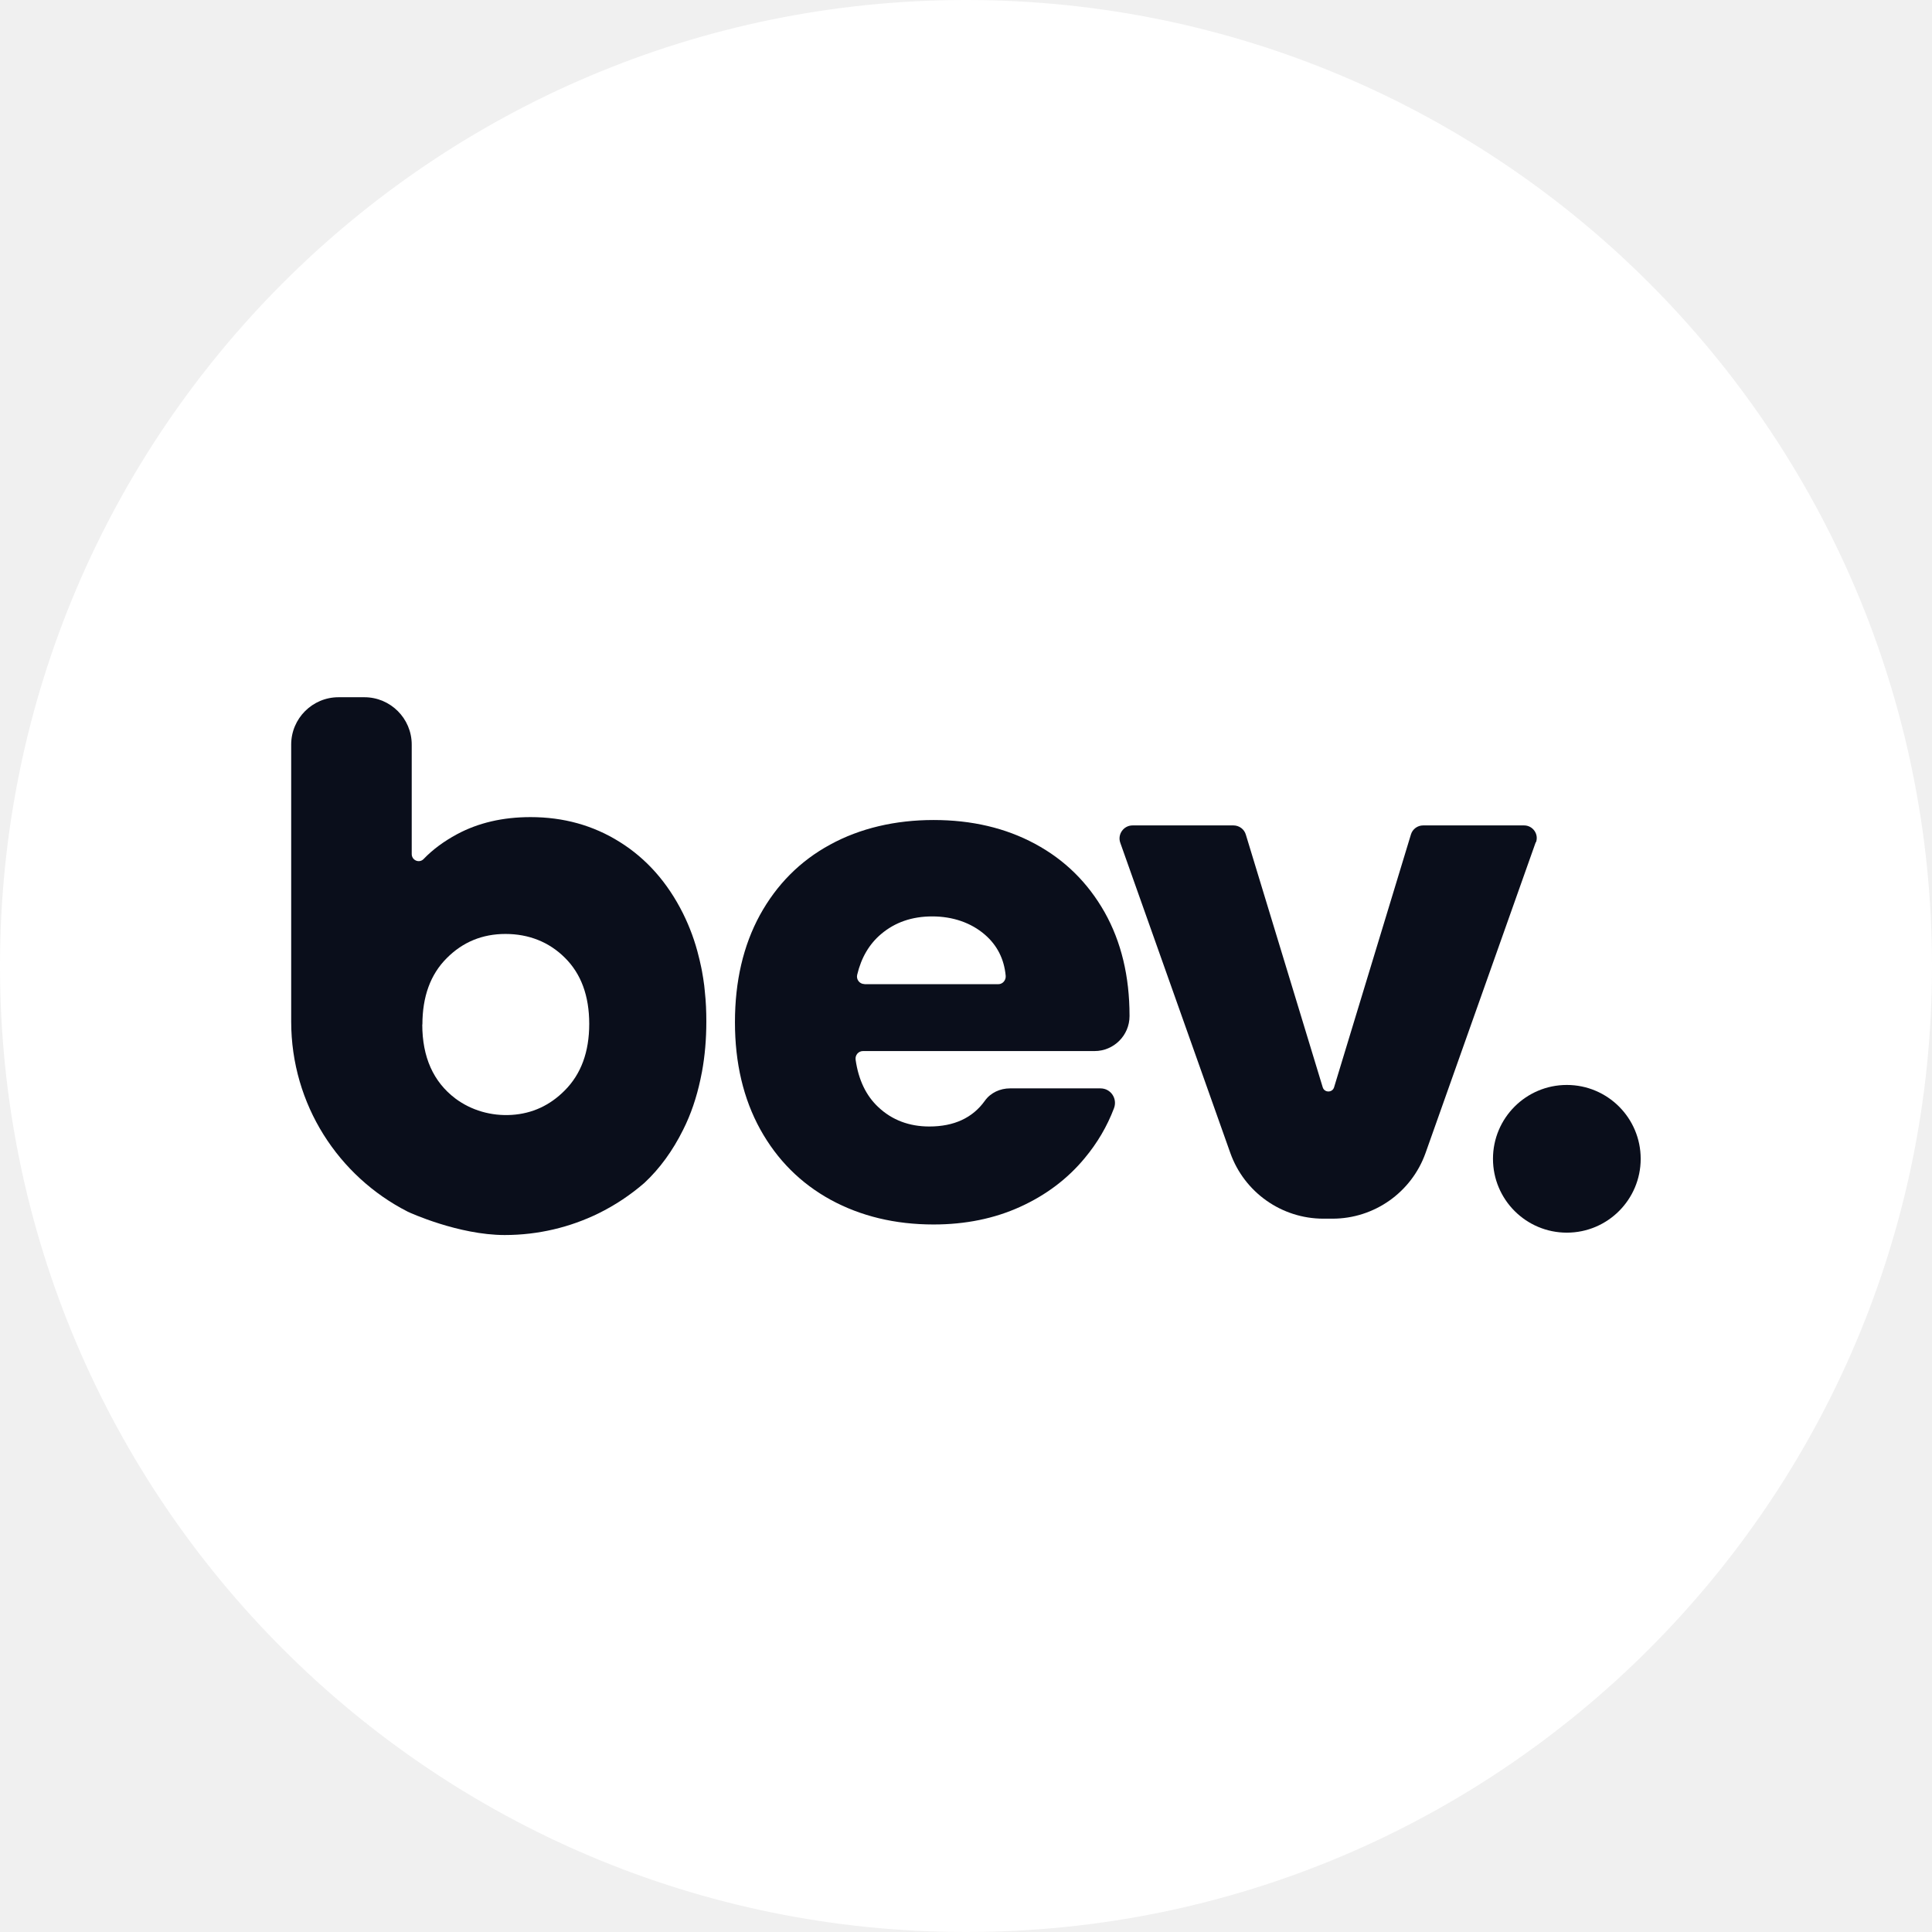
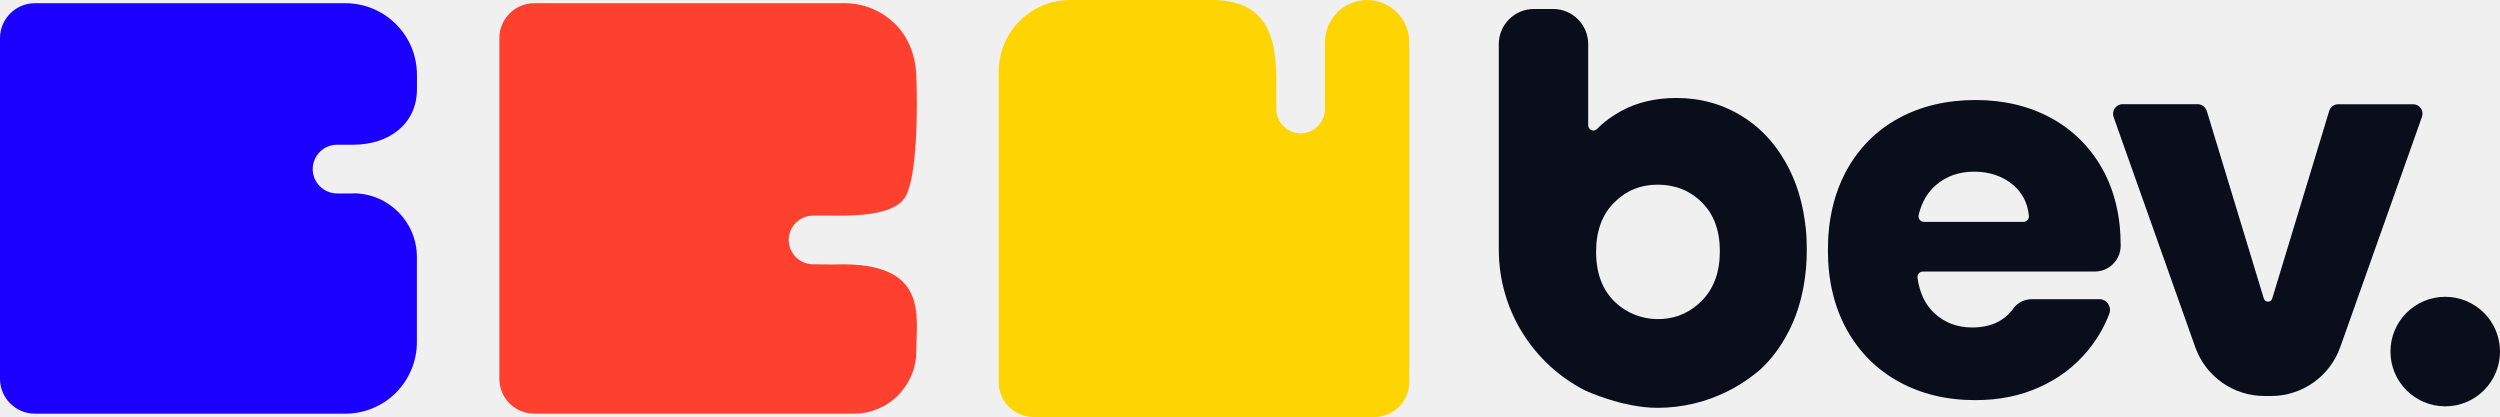
- <svg xmlns="http://www.w3.org/2000/svg" id="Layer_2" data-name="Layer 2" viewBox="0 0 146.5 146.5">
+ <svg xmlns="http://www.w3.org/2000/svg" id="Layer_2" data-name="Layer 2" viewBox="0 0 367.43 61.28">
  <defs>
    <style>
      .cls-1 {
+         fill: #1c00ff;
+       }
+ 
+       .cls-1, .cls-2, .cls-3 {
+         fill-rule: evenodd;
+       }
+ 
+       .cls-4 {
        isolation: isolate;
      }

      .cls-2 {
-         fill: #fff;
+         fill: #fe412e;
      }

      .cls-3 {
+         fill: #fed403;
+       }
+ 
+       .cls-5 {
        fill: #0a0e1b;
      }
    </style>
  </defs>
  <g id="Layer_1-2" data-name="Layer 1">
    <g>
-       <circle class="cls-2" cx="73.25" cy="73.25" r="73.25" />
-       <g>
-         <path class="cls-3" d="M53.45,75.22c-.02-.17-.03-.33-.05-.49-.05-.37-.1-.73-.17-1.09-.03-.19-.08-.38-.12-.57-.03-.17-.08-.34-.12-.51-.28-1.17-.69-2.27-1.2-3.3-1.17-2.34-2.77-4.15-4.79-5.41-2.02-1.27-4.28-1.89-6.77-1.89-2.1,0-3.96.43-5.58,1.3-.98.53-1.83,1.15-2.53,1.88-.33.34-.9.1-.9-.38v-8.3c0-1.98-1.61-3.59-3.59-3.59h-1.96c-1.98,0-3.59,1.61-3.59,3.59v21c0,6.3,3.59,11.75,8.84,14.42.11.06,3.86,1.77,7.35,1.77,2.55,0,4.96-.59,7.11-1.64,1.26-.62,2.43-1.4,3.48-2.31,1.17-1.09,2.15-2.44,2.94-4.03.59-1.17,1.02-2.45,1.31-3.81.04-.19.08-.39.12-.59.22-1.2.33-2.46.33-3.81,0-.77-.03-1.51-.11-2.23ZM32.03,77.69c0-2.12.61-3.8,1.84-5.03,1.22-1.23,2.71-1.84,4.46-1.84s3.3.6,4.51,1.81c1.22,1.21,1.84,2.88,1.84,5.01s-.62,3.81-1.86,5.05c-1.12,1.13-2.46,1.75-4.01,1.85s-3.08-.34-4.29-1.25c-1.66-1.26-2.5-3.13-2.5-5.61Z" />
-         <g class="cls-1">
-           <g class="cls-1">
-             <path class="cls-3" d="M85.65,77.02c0-2.99-.63-5.61-1.89-7.85-1.27-2.24-3.02-3.97-5.27-5.18-2.24-1.21-4.81-1.81-7.7-1.81s-5.57.62-7.85,1.87c-2.28,1.24-4.05,3.03-5.32,5.34-1.26,2.31-1.89,5.02-1.89,8.12s.64,5.81,1.92,8.13c1.28,2.31,3.06,4.09,5.34,5.34,2.28,1.24,4.88,1.87,7.8,1.87,2.42,0,4.62-.45,6.57-1.34,1.96-.89,3.59-2.12,4.89-3.69.96-1.15,1.7-2.41,2.22-3.78.28-.73-.24-1.51-1.02-1.51h-6.87c-.74,0-1.47.33-1.9.94-.93,1.3-2.34,1.95-4.21,1.95-1.53,0-2.83-.49-3.87-1.47-.92-.86-1.5-2.05-1.72-3.59-.05-.35.21-.66.56-.66h17.56c1.46,0,2.65-1.19,2.65-2.65v-.03ZM65.55,74.62c-.37,0-.64-.35-.55-.71.31-1.3.92-2.33,1.81-3.08,1.05-.89,2.34-1.34,3.88-1.34s2.94.47,4,1.39c.92.8,1.45,1.83,1.57,3.11.03.34-.23.64-.56.64h-10.15Z" />
-             <path class="cls-3" d="M116.45,63.87l-8.35,23.55c-1.06,2.99-3.89,4.99-7.06,4.99h-.69c-3.17,0-6-2-7.06-4.99l-8.34-23.51c-.23-.64.25-1.32.93-1.32h7.65c.43,0,.82.28.94.7l5.83,19.16c.13.42.73.42.86,0l5.83-19.18c.12-.4.5-.68.92-.68h7.66c.66,0,1.13.66.9,1.28Z" />
-           </g>
+       <path class="cls-3" d="M194.74,6.19c0-1.64.65-3.21,1.81-4.37,1.16-1.16,2.73-1.81,4.37-1.81h.01c3.42,0,6.19,2.77,6.19,6.19v49.95c0,2.84-2.3,5.14-5.14,5.14h-50.06c-2.84,0-5.14-2.3-5.14-5.14V10.52c0-2.79,1.11-5.46,3.08-7.44,1.97-1.97,4.65-3.08,7.44-3.08h20.92c9.79,0,9.36,8.47,9.36,13.64v2.38c0,.95.38,1.86,1.05,2.53.67.67,1.58,1.05,2.52,1.05h0c.95,0,1.86-.38,2.53-1.05.67-.67,1.05-1.58,1.05-2.53V6.19Z" />
+       <path class="cls-2" d="M122.9,38.86c13.62-.38,11.79,7.47,11.77,12.75,0,0,0,0,0,0,0,2.44-.97,4.77-2.69,6.5s-4.06,2.69-6.5,2.69h-46.95c-2.84,0-5.14-2.3-5.14-5.14V5.61c0-2.84,2.3-5.14,5.14-5.14h45.62c2.79,0,5.46,1.11,7.44,3.08,1.97,1.97,2.96,4.65,3.08,7.44.21,5.08.14,14.99-1.62,17.96-1.78,3-8.69,2.74-11.17,2.74h-2.38c-.95,0-1.86.38-2.53,1.05-.67.67-1.05,1.58-1.05,2.52h0c0,.95.38,1.86,1.05,2.53.67.67,1.58,1.05,2.53,1.05.79,0,2.5.05,3.4.03Z" />
+       <path class="cls-1" d="M51.91,28.41c5.17,0,9.36,4.19,9.36,9.36v12.51c0,2.79-1.11,5.46-3.08,7.44-1.97,1.97-4.65,3.08-7.44,3.08H5.14c-2.84,0-5.14-2.3-5.14-5.14V5.61C0,2.77,2.3.47,5.14.47h45.62c2.79,0,5.46,1.11,7.44,3.08,1.97,1.97,3.08,4.65,3.08,7.44v2.12c0,5.17-4.19,8.16-9.36,8.16h-2.38c-.95,0-1.86.38-2.53,1.05-.67.67-1.05,1.58-1.05,2.53h0c0,.95.38,1.86,1.05,2.53.67.67,1.58,1.05,2.53,1.05h2.38Z" />
+     </g>
+     <g>
+       <path class="cls-5" d="M265.38,33.48c-.03-.24-.05-.48-.08-.7-.07-.54-.15-1.05-.24-1.57-.05-.28-.11-.55-.17-.82-.05-.24-.11-.48-.17-.73-.4-1.69-.99-3.27-1.72-4.75-1.69-3.37-3.98-5.97-6.89-7.78-2.91-1.82-6.15-2.73-9.73-2.73-3.02,0-5.69.62-8.02,1.86-1.41.76-2.63,1.66-3.64,2.7-.47.49-1.3.14-1.3-.54V6.48c0-2.85-2.31-5.16-5.16-5.16h-2.82c-2.85,0-5.16,2.31-5.16,5.16v30.19c0,9.05,5.16,16.89,12.71,20.73.17.08,5.56,2.54,10.57,2.54,3.67,0,7.13-.84,10.22-2.37,1.81-.89,3.49-2.01,5-3.32,1.69-1.57,3.09-3.51,4.23-5.79.84-1.69,1.47-3.52,1.89-5.48.06-.28.12-.56.17-.84.32-1.72.48-3.54.48-5.48,0-1.1-.05-2.17-.16-3.2ZM234.58,37.02c0-3.05.88-5.47,2.64-7.23,1.75-1.77,3.89-2.65,6.42-2.65s4.74.86,6.49,2.61c1.76,1.74,2.64,4.14,2.64,7.2s-.9,5.48-2.67,7.27c-1.62,1.62-3.53,2.51-5.76,2.66s-4.43-.48-6.17-1.8c-2.39-1.81-3.59-4.5-3.59-8.06Z" />
+       <g class="cls-4">
+         <g class="cls-4">
+           <path class="cls-5" d="M311.68,36.06c0-4.3-.91-8.07-2.72-11.29-1.82-3.23-4.35-5.71-7.57-7.46-3.23-1.74-6.91-2.61-11.07-2.61s-8.02.89-11.29,2.69c-3.28,1.79-5.83,4.36-7.65,7.68-1.81,3.33-2.73,7.22-2.73,11.68s.92,8.35,2.77,11.69c1.85,3.33,4.41,5.88,7.68,7.68,3.28,1.79,7.02,2.69,11.22,2.69,3.49,0,6.64-.64,9.45-1.92,2.82-1.28,5.16-3.05,7.03-5.31,1.38-1.66,2.45-3.47,3.2-5.44.4-1.04-.34-2.17-1.46-2.17h-9.89c-1.07,0-2.11.48-2.73,1.35-1.34,1.87-3.37,2.81-6.06,2.81-2.2,0-4.06-.7-5.57-2.11-1.33-1.24-2.15-2.95-2.47-5.16-.07-.5.3-.95.8-.95h25.25c2.1,0,3.81-1.7,3.81-3.81v-.04ZM282.78,32.61c-.53,0-.92-.51-.79-1.03.45-1.87,1.32-3.35,2.6-4.43,1.51-1.28,3.37-1.92,5.58-1.92s4.23.67,5.76,2c1.32,1.15,2.08,2.64,2.26,4.47.05.49-.32.91-.81.91h-14.59Z" />
+           <path class="cls-5" d="M355.97,17.15l-12.02,33.87c-1.53,4.3-5.6,7.18-10.16,7.18h-.99c-4.56,0-8.63-2.87-10.16-7.18l-12-33.82c-.33-.92.36-1.89,1.34-1.89h11c.62,0,1.17.41,1.36,1.01l8.38,27.56c.19.61,1.05.61,1.23,0l8.38-27.58c.18-.58.71-.98,1.32-.98h11.01c.95,0,1.62.94,1.3,1.84Z" />
        </g>
-         <circle class="cls-3" cx="118.81" cy="87.87" r="5.6" />
      </g>
+       <circle class="cls-5" cx="359.38" cy="51.67" r="8.05" />
    </g>
  </g>
</svg>
